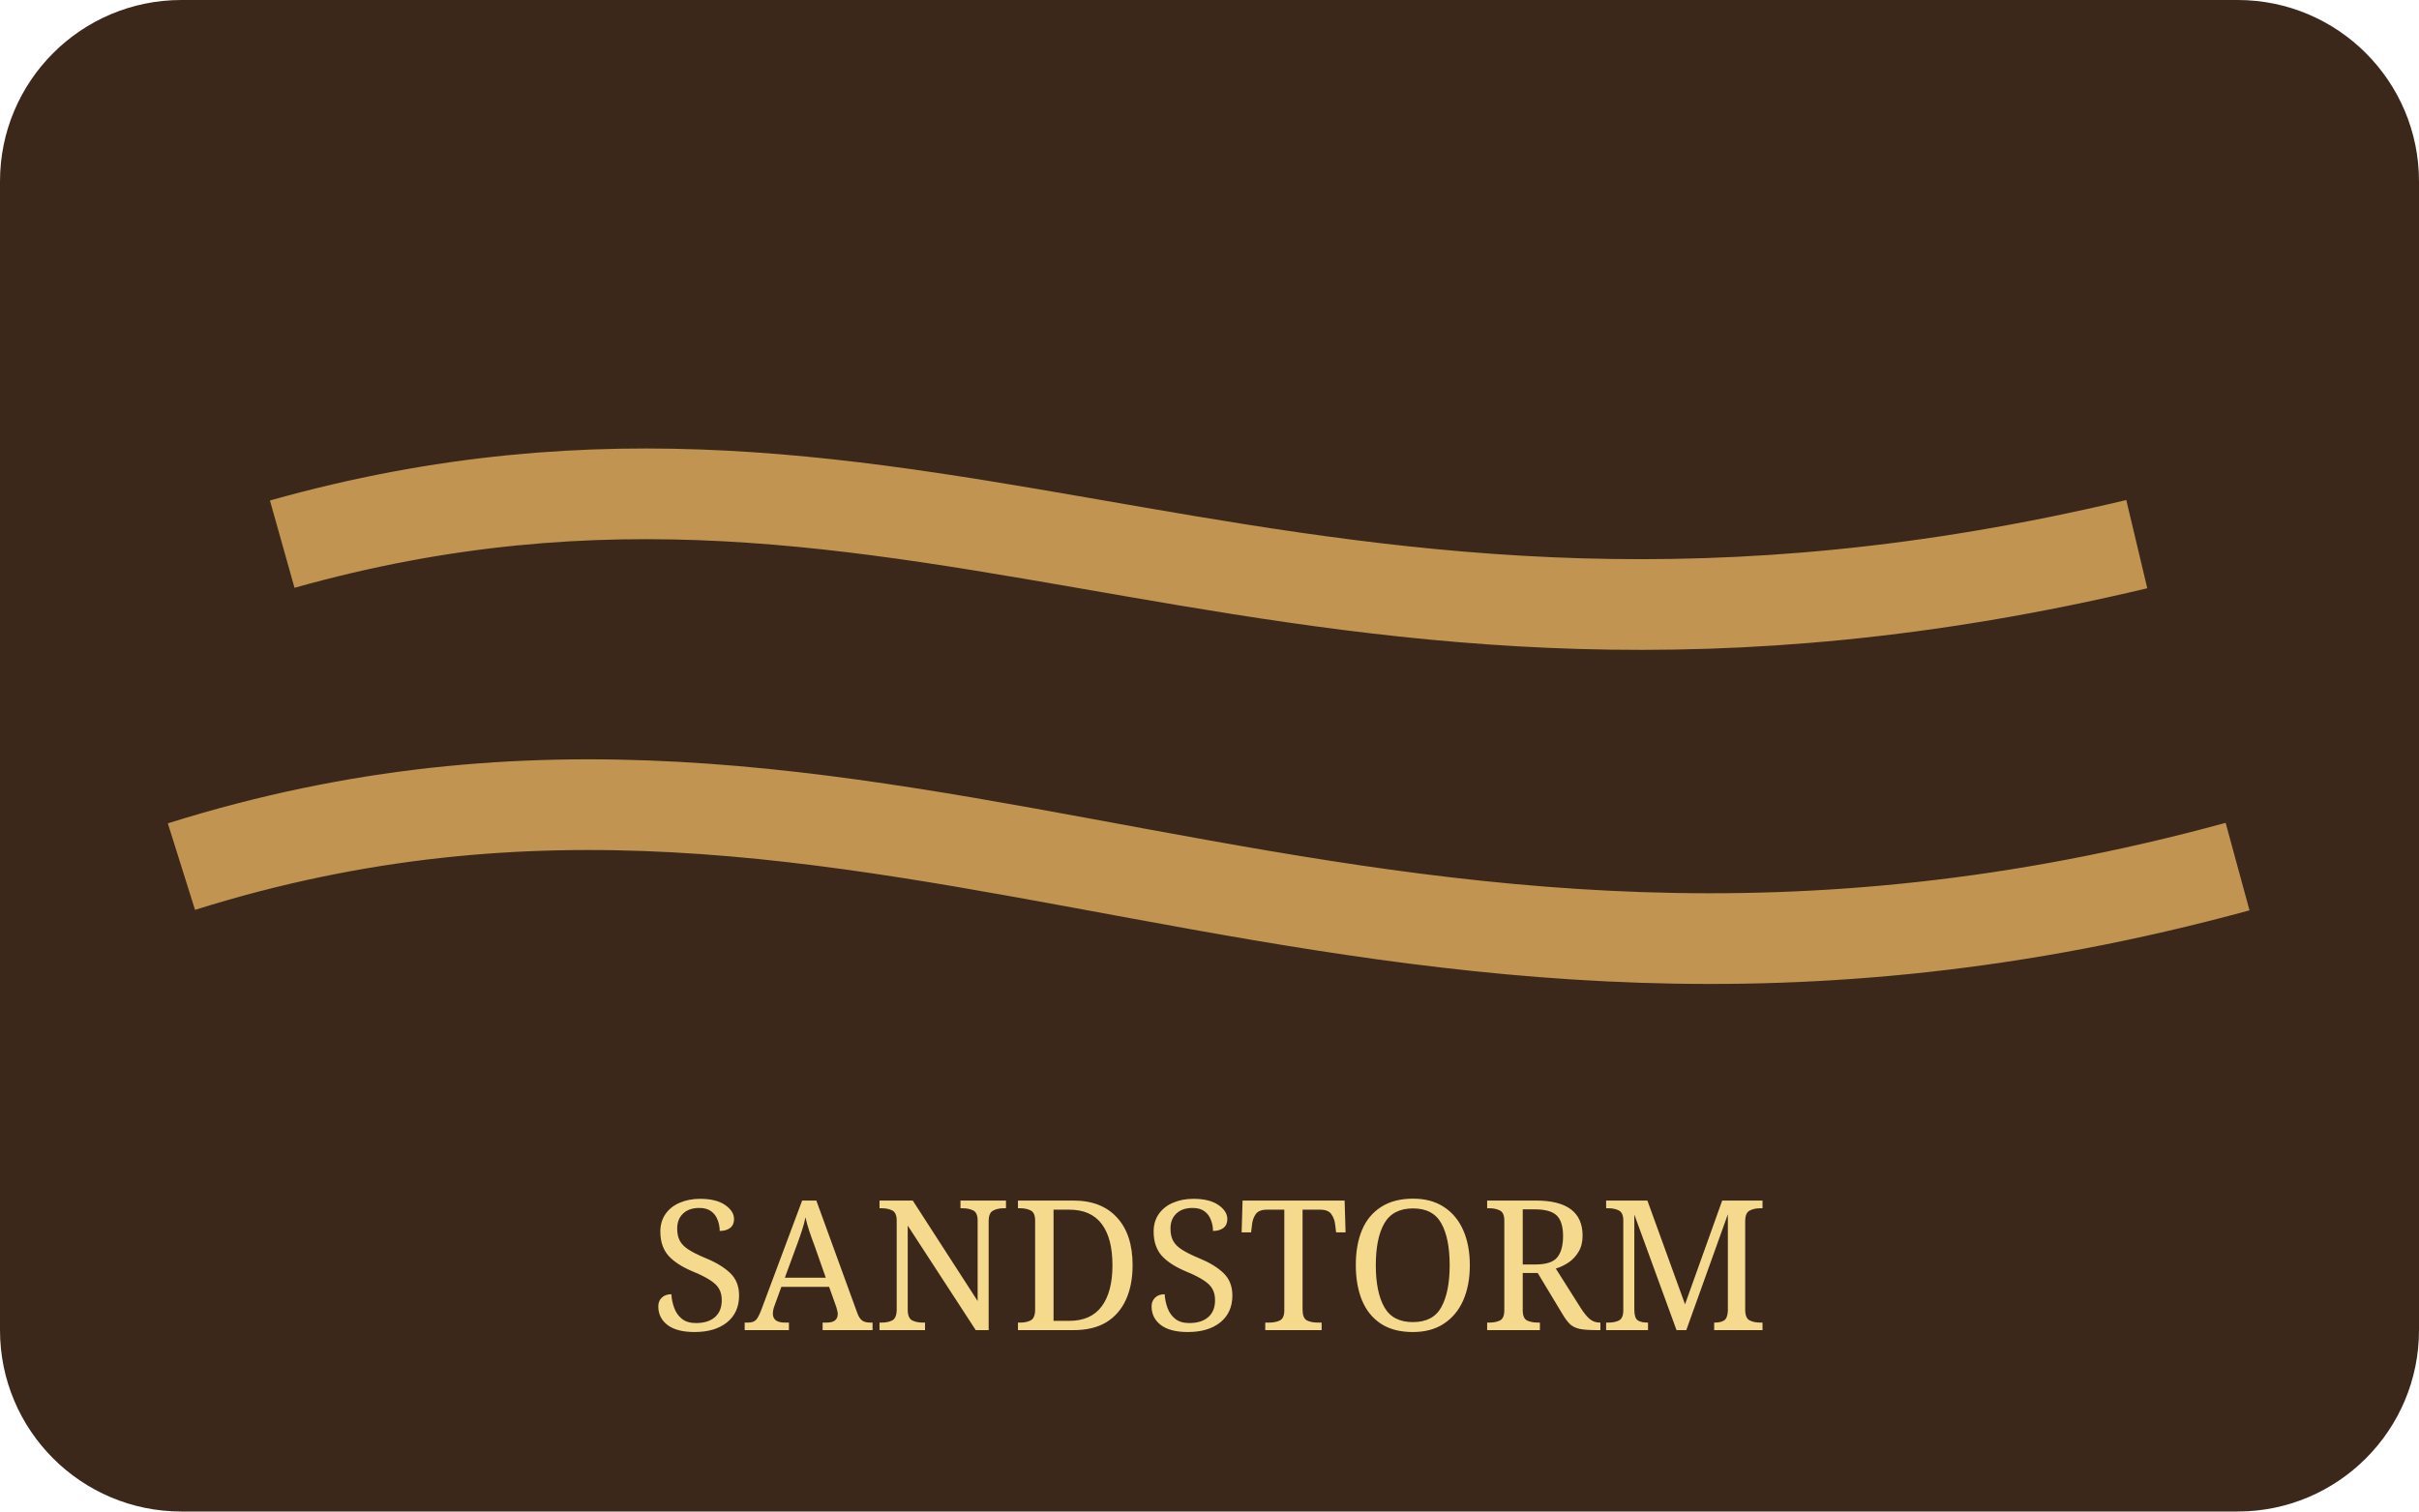
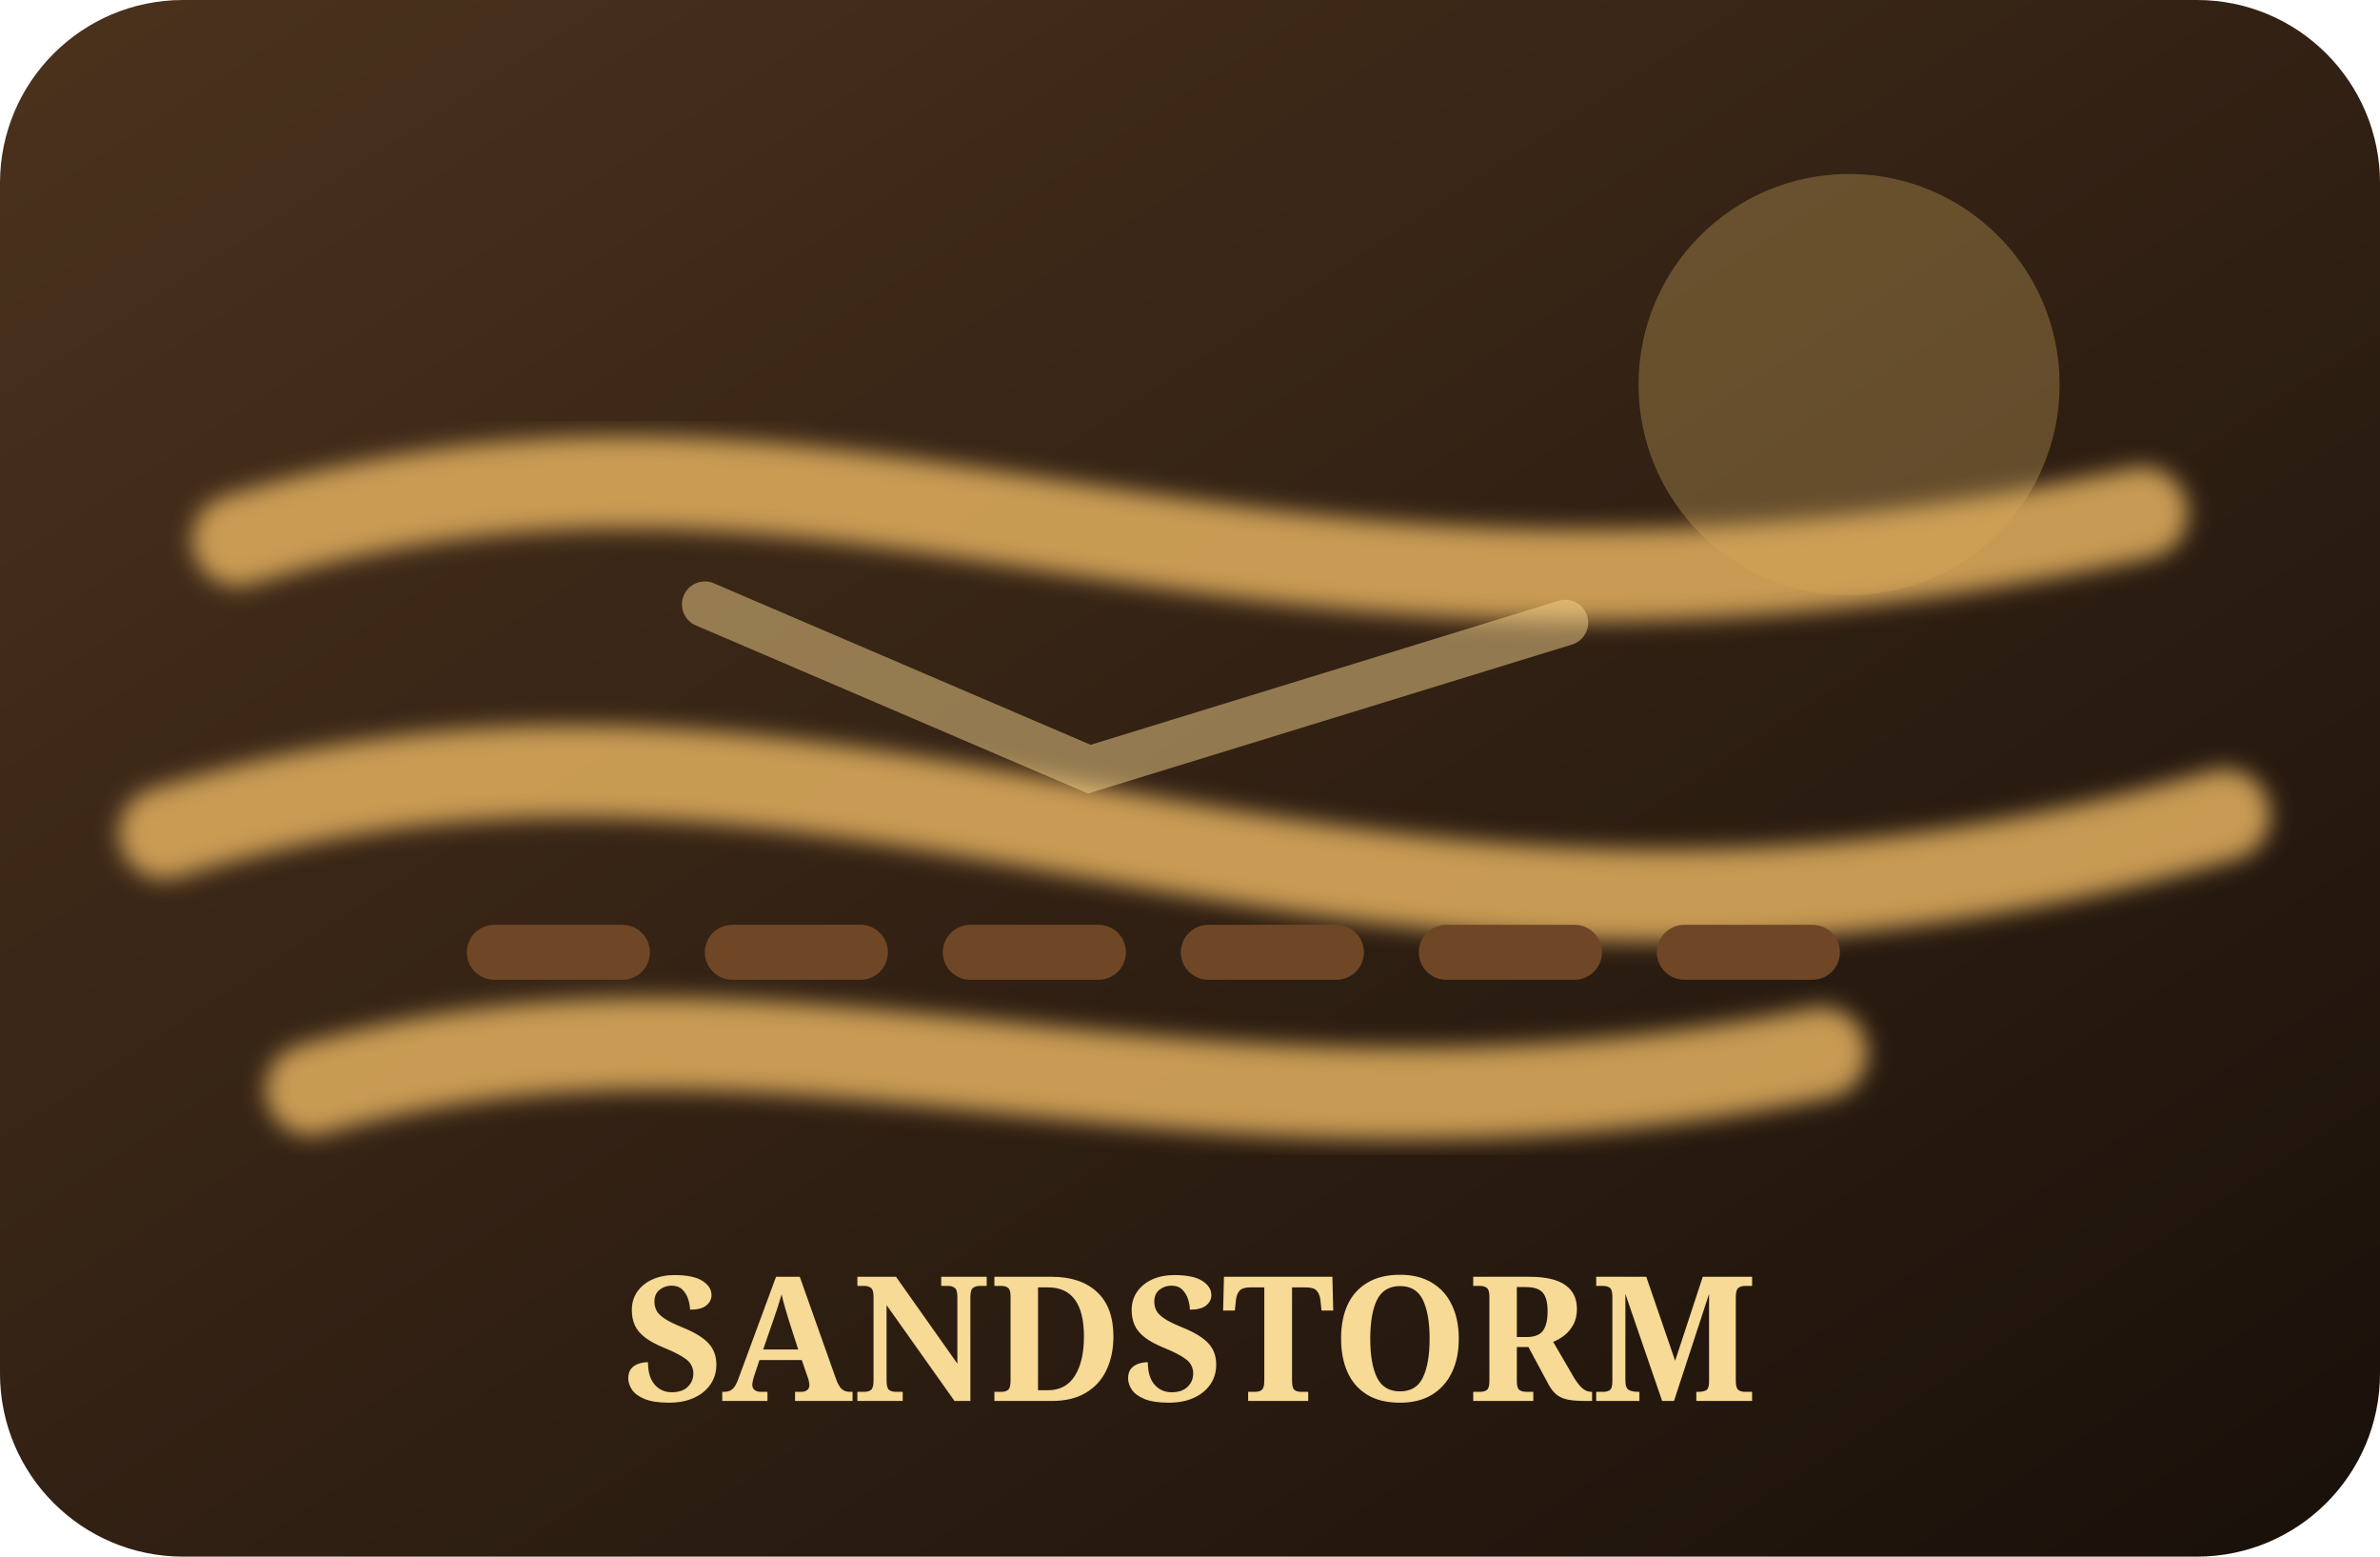
- <svg xmlns="http://www.w3.org/2000/svg" viewBox="0 0 240 150">
-   <rect width="240" height="150" rx="18" fill="#3b281b" />
-   <path d="M28 54c64-18 100 20 184 0M18 86c70-22 116 24 204 0" fill="none" stroke="#d8a75a" stroke-width="9" opacity=".85" />
-   <text x="120" y="132" text-anchor="middle" font-family="Georgia,serif" font-size="18" fill="#f5d98d">SANDSTORM</text>
+ <svg xmlns="http://www.w3.org/2000/svg" viewBox="0 0 260 170">
+   <defs>
+     <linearGradient id="bg" y1="0" y2="1">
+       <stop offset="0" stop-color="#4b321d" />
+       <stop offset="1" stop-color="#19100a" />
+     </linearGradient>
+     <filter id="dust">
+       <feGaussianBlur stdDeviation="1.2" />
+     </filter>
+   </defs>
+   <rect width="260" height="170" rx="20" fill="url(#bg)" />
+   <circle cx="202" cy="42" r="23" fill="#f0c56e" opacity=".28" />
+   <path d="M26 59c69-21 107 19 208-3M18 91c77-24 127 26 225-2M34 119c52-15 95 10 165-4" fill="none" stroke="#d8a75a" stroke-width="10" stroke-linecap="round" opacity=".9" filter="url(#dust)" />
+   <path d="M54 104h151" stroke="#6f4726" stroke-width="6" stroke-linecap="round" stroke-dasharray="14 12" />
+   <path d="M77 66l42 18 52-16" fill="none" stroke="#f3d28b" stroke-width="5" stroke-linecap="round" opacity=".5" />
+   <text x="130" y="153" text-anchor="middle" font-family="Georgia,serif" font-size="19" font-weight="700" fill="#f6da95">SANDSTORM</text>
</svg>
